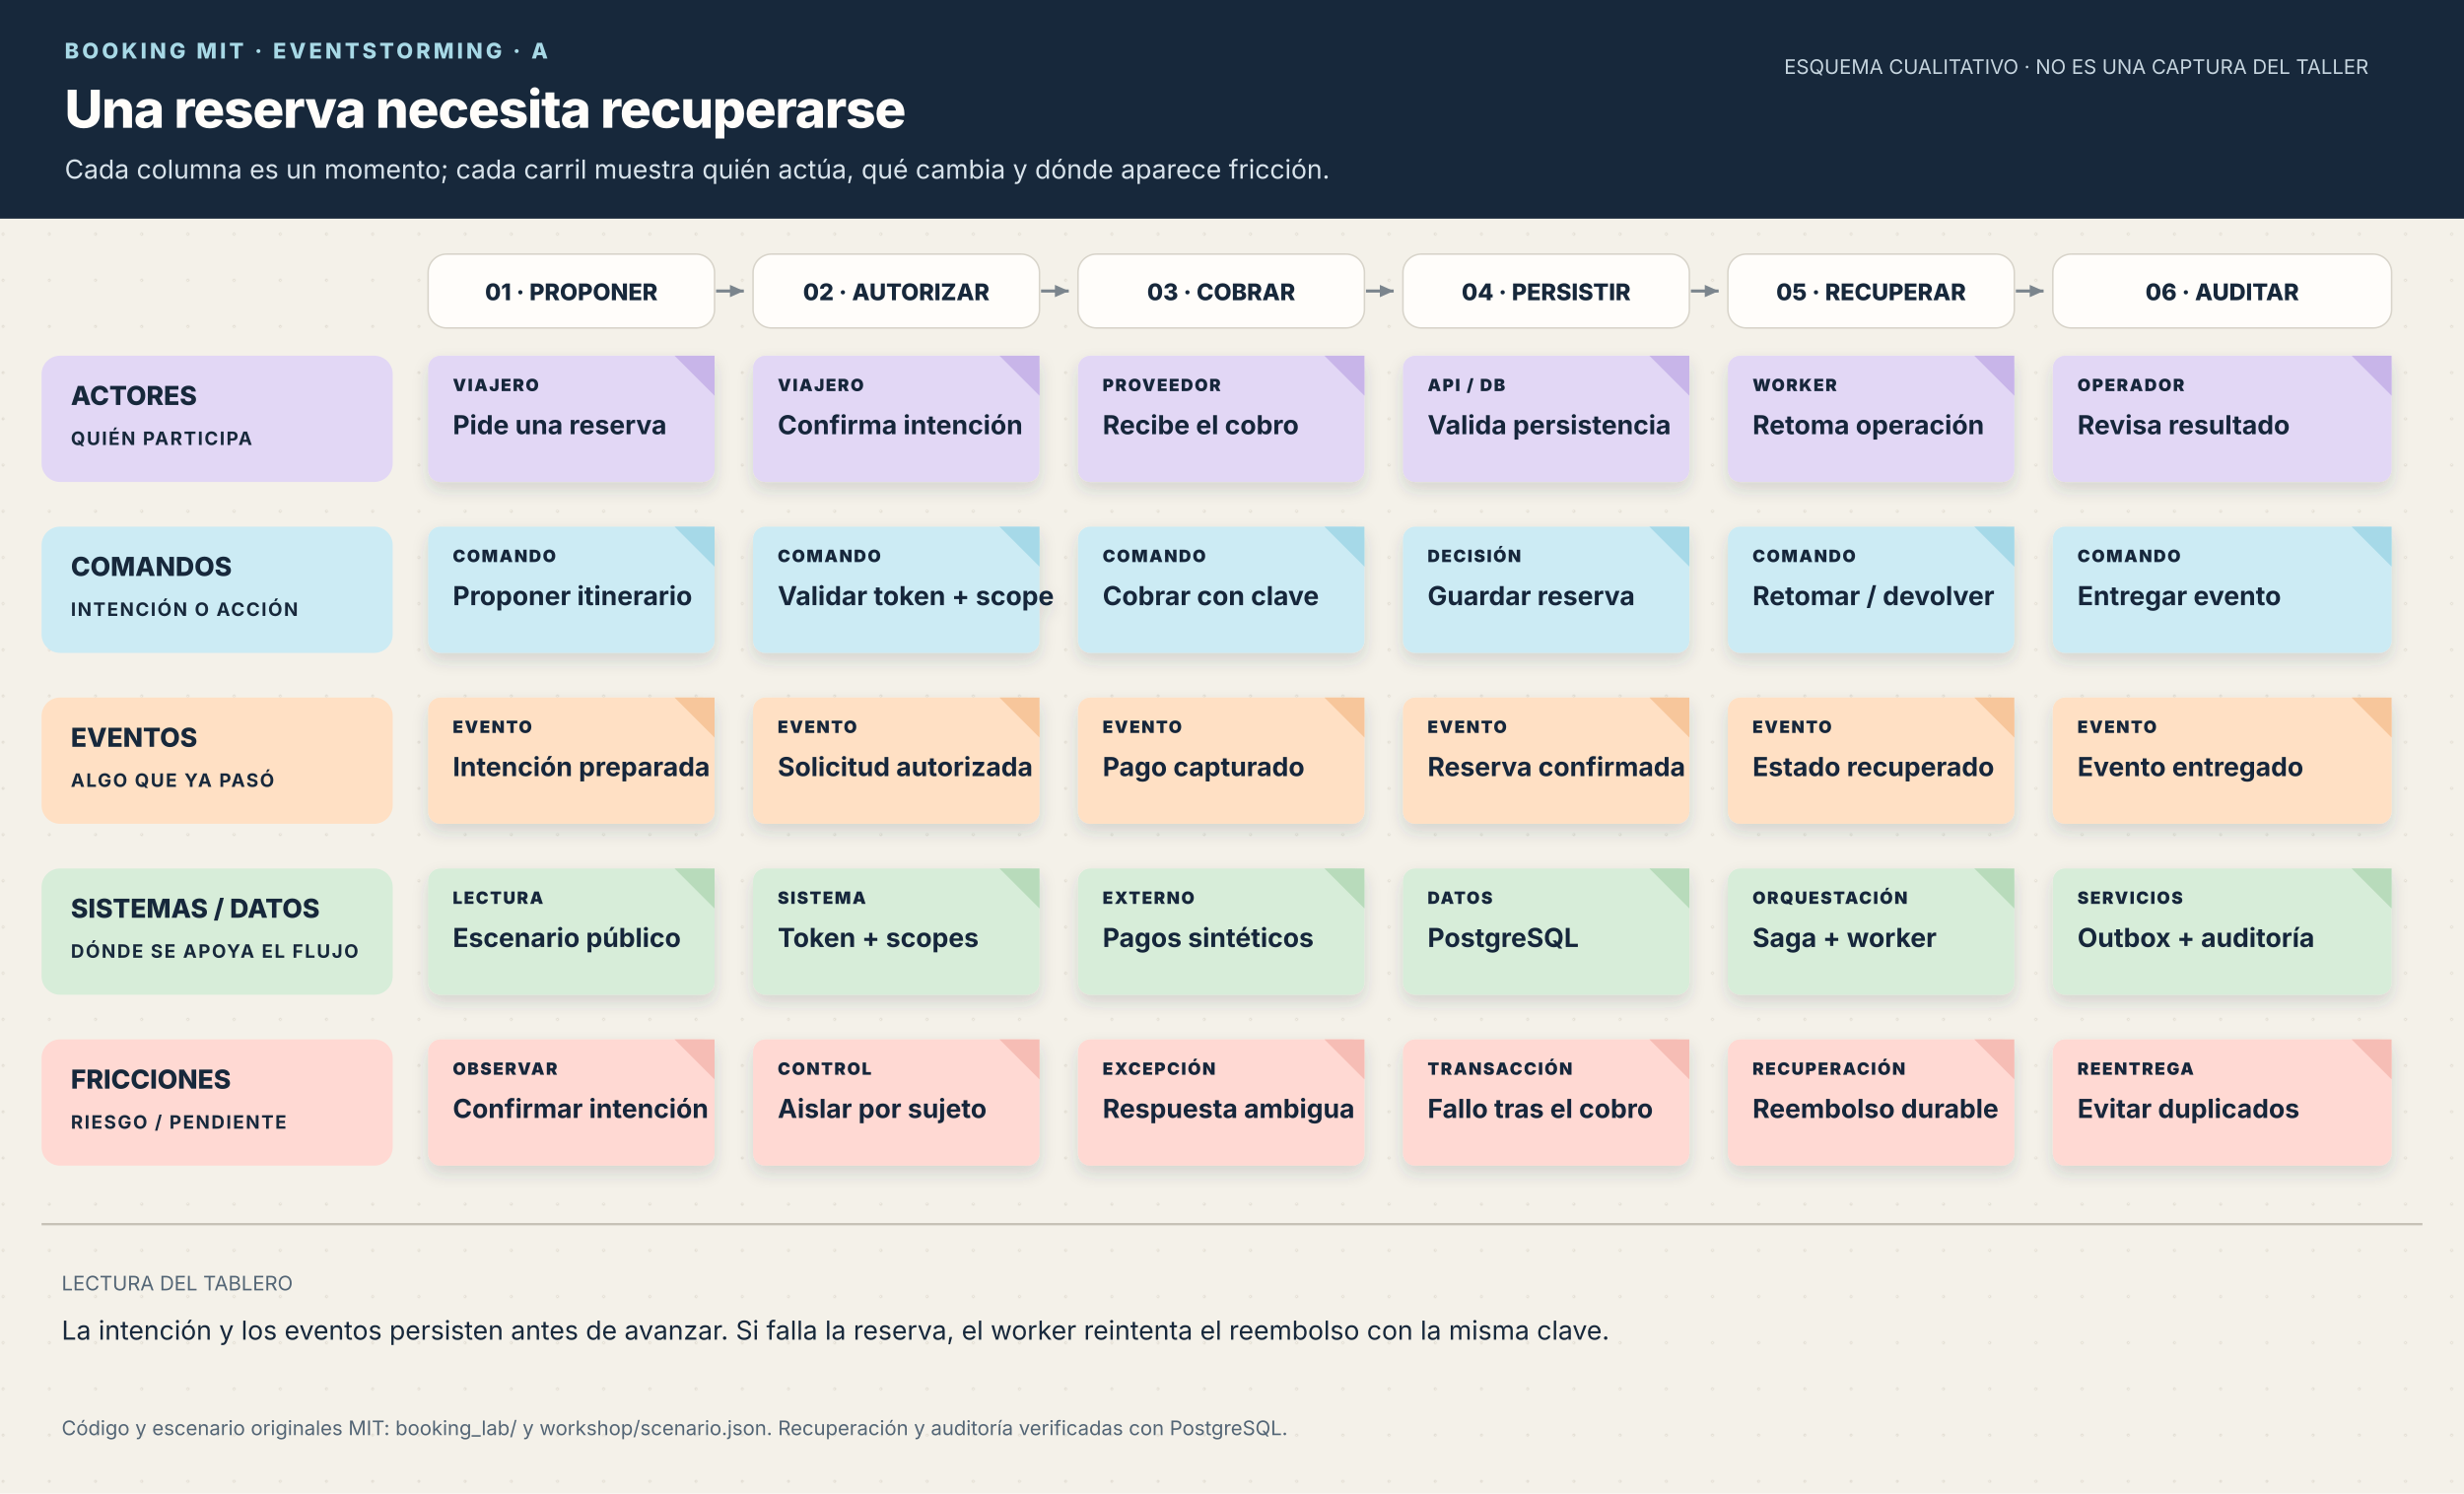
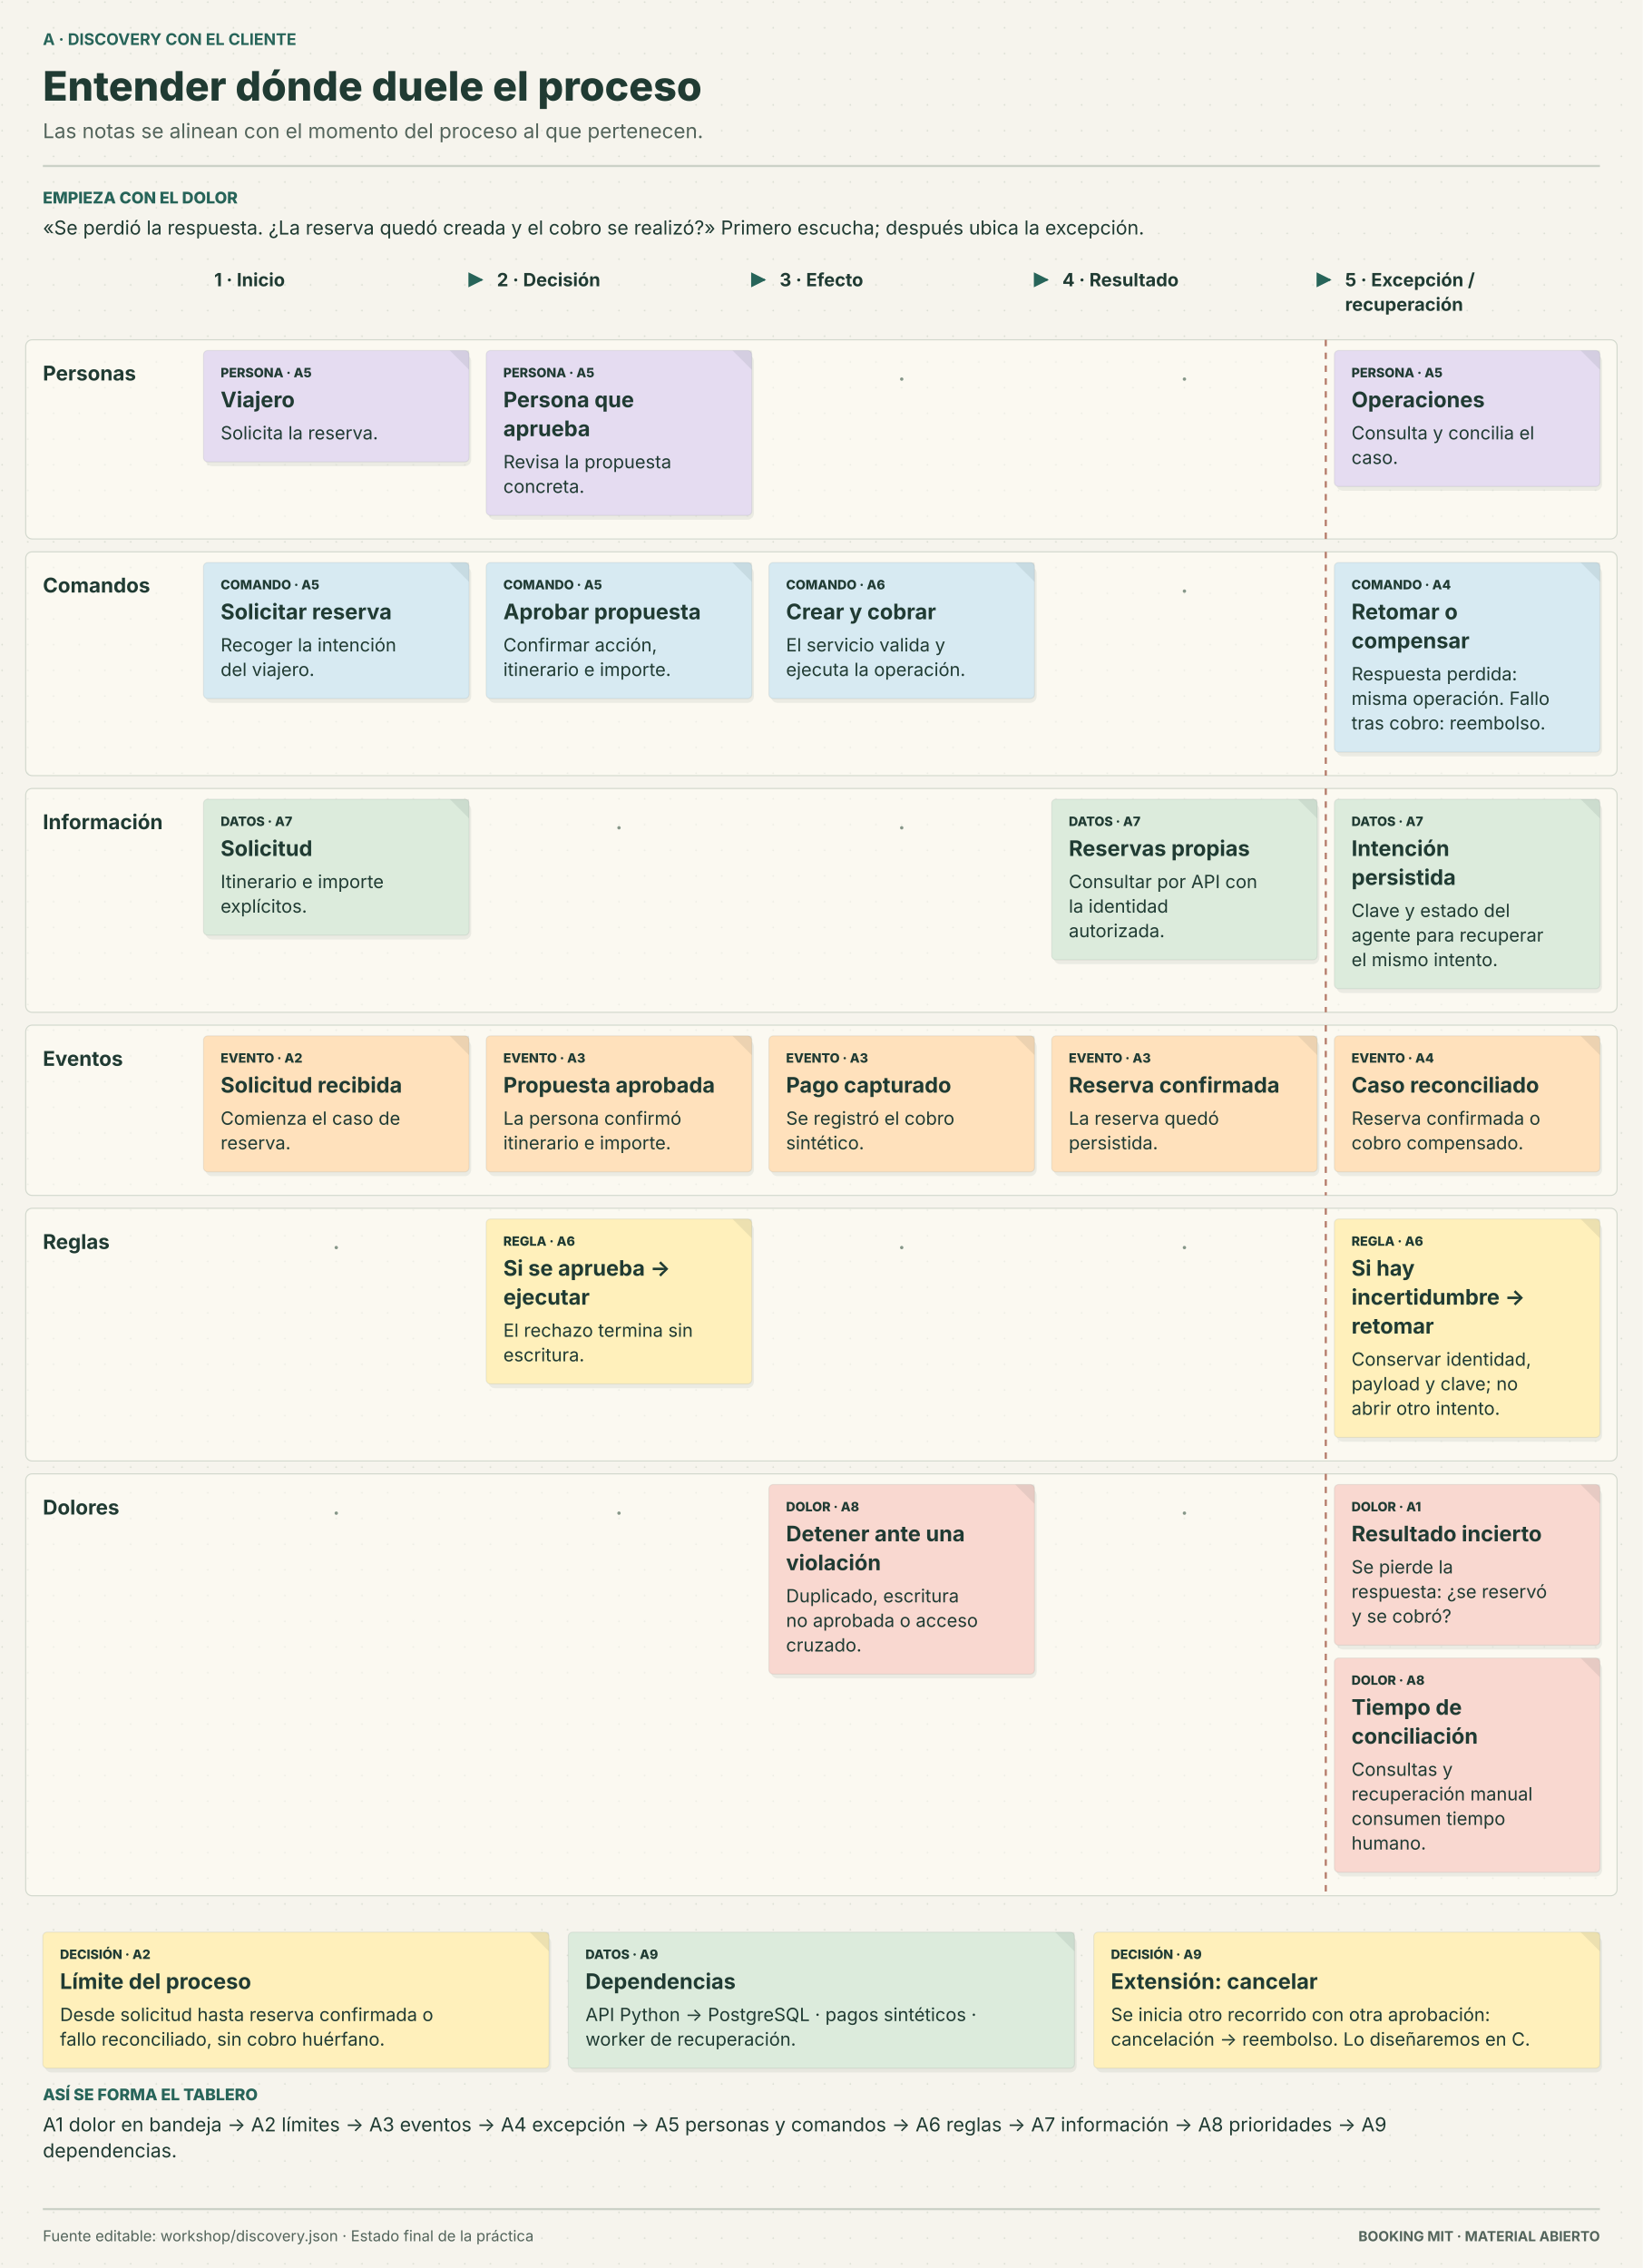
- <svg xmlns="http://www.w3.org/2000/svg" viewBox="0 0 1600 970" role="img" aria-labelledby="title desc">
+ <svg xmlns="http://www.w3.org/2000/svg" viewBox="0 0 1534 2117.9" role="img" aria-labelledby="title desc">
  <defs>
-     <pattern id="grid" width="30" height="30" patternUnits="userSpaceOnUse">
-       <circle cx="2" cy="2" r="1" fill="#d8d3c8" />
+     <pattern id="dots" width="24" height="24" patternUnits="userSpaceOnUse">
+       <circle cx="2" cy="2" r=".8" fill="#c4cbbd" />
    </pattern>
-     <filter id="shadow" x="-20%" y="-20%" width="150%" height="160%">
-       <feDropShadow dx="0" dy="5" stdDeviation="5" flood-color="#344354" flood-opacity=".16" />
-     </filter>
-     <marker id="arrow" markerWidth="10" markerHeight="10" refX="8" refY="5" orient="auto">
-       <path d="M0 0L10 5L0 10Z" fill="#6d7882" />
+     <marker id="arrow" viewBox="0 0 10 10" refX="9" refY="5" markerWidth="7" markerHeight="7" orient="auto">
+       <path d="M0 0L10 5L0 10Z" fill="#276459" />
    </marker>
-     <style>
-       text{font-family:Inter,ui-sans-serif,system-ui,-apple-system,"Segoe UI",sans-serif;fill:#17283b}
-       .white{fill:#fffdfa!important}.muted{fill:#536575}.kicker{font-size:14px;font-weight:800;letter-spacing:2px}.title{font-size:34px;font-weight:800;letter-spacing:-.7px}.subtitle{font-size:17px}.step{font-size:15px;font-weight:800}.lane{font-size:17px;font-weight:800}.lanehint{font-size:12px;font-weight:700;letter-spacing:1px}.tag{font-size:11px;font-weight:900;letter-spacing:1px}.note{font-size:17px;font-weight:700}.tiny{font-size:13px}
-     </style>
  </defs>
-   <rect width="1600" height="970" fill="#f4f1e9" />
-   <rect width="1600" height="970" fill="url(#grid)" opacity=".6" />
-   <path d="M0 0H1600V142H0Z" fill="#17283b" />
-   <text x="42" y="38" class="kicker" style="fill:#a8d9e6">BOOKING MIT · EVENTSTORMING · A</text>
-   <text x="42" y="83" class="title white" style="fill:#fffdfa">Una reserva necesita recuperarse</text>
-   <text x="42" y="116" class="subtitle" style="fill:#d8e3eb">Cada columna es un momento; cada carril muestra quién actúa, qué cambia y dónde aparece fricción.</text>
-   <text x="1538" y="48" text-anchor="end" class="tiny" style="fill:#c6d5df">ESQUEMA CUALITATIVO · NO ES UNA CAPTURA DEL TALLER</text>
-   <g class="step" text-anchor="middle">
-     <rect x="278" y="165" width="186" height="48" rx="12" fill="#fffdfa" stroke="#d8d4ca" />
-     <text x="371" y="195">01 · PROPONER</text>
-     <rect x="489" y="165" width="186" height="48" rx="12" fill="#fffdfa" stroke="#d8d4ca" />
-     <text x="582" y="195">02 · AUTORIZAR</text>
-     <rect x="700" y="165" width="186" height="48" rx="12" fill="#fffdfa" stroke="#d8d4ca" />
-     <text x="793" y="195">03 · COBRAR</text>
-     <rect x="911" y="165" width="186" height="48" rx="12" fill="#fffdfa" stroke="#d8d4ca" />
-     <text x="1004" y="195">04 · PERSISTIR</text>
-     <rect x="1122" y="165" width="186" height="48" rx="12" fill="#fffdfa" stroke="#d8d4ca" />
-     <text x="1215" y="195">05 · RECUPERAR</text>
-     <rect x="1333" y="165" width="220" height="48" rx="12" fill="#fffdfa" stroke="#d8d4ca" />
-     <text x="1443" y="195">06 · AUDITAR</text>
+   <rect width="100%" height="100%" fill="#f6f4ed" />
+   <rect width="100%" height="100%" fill="url(#dots)" opacity=".55" />
+   <g font-family="system-ui,-apple-system,Segoe UI,sans-serif">
+     <text x="40" y="42" font-size="15" font-weight="750" fill="#276459" text-anchor="start">A · DISCOVERY CON EL CLIENTE</text>
+     <text x="40" y="94" font-size="38" font-weight="760" fill="#203b33" text-anchor="start">Entender dónde duele el proceso</text>
+     <text x="40" y="129" font-size="19" font-weight="400" fill="#53645b" text-anchor="start">Las notas se alinean con el momento del proceso al que pertenecen.</text>
+     <path d="M40 155L1494 155" fill="none" stroke="#cbd1c7" stroke-width="2" />
+     <text x="40" y="190" font-size="15" font-weight="800" fill="#276459" text-anchor="start">EMPIEZA CON EL DOLOR</text>
+     <text x="40" y="219" font-size="18" font-weight="400" fill="#203b33" text-anchor="start">«Se perdió la respuesta. ¿La reserva quedó creada y el cobro se realizó?» Primero escucha; después ubica la excepción.</text>
+     <text x="200" y="267.3" font-size="17" font-weight="750" fill="#203b33" text-anchor="start">1 · Inicio</text>
+     <path d="M438 261.3L450 261.3" fill="none" stroke="#276459" stroke-width="2" marker-end="url(#arrow)" />
+     <text x="464" y="267.3" font-size="17" font-weight="750" fill="#203b33" text-anchor="start">2 · Decisión</text>
+     <path d="M702 261.3L714 261.3" fill="none" stroke="#276459" stroke-width="2" marker-end="url(#arrow)" />
+     <text x="728" y="267.3" font-size="17" font-weight="750" fill="#203b33" text-anchor="start">3 · Efecto</text>
+     <path d="M966 261.3L978 261.3" fill="none" stroke="#276459" stroke-width="2" marker-end="url(#arrow)" />
+     <text x="992" y="267.3" font-size="17" font-weight="750" fill="#203b33" text-anchor="start">4 · Resultado</text>
+     <path d="M1230 261.3L1242 261.3" fill="none" stroke="#276459" stroke-width="2" marker-end="url(#arrow)" />
+     <text x="1256" y="267.3" font-size="17" font-weight="750" fill="#203b33" text-anchor="start">5 · Excepción /</text>
+     <text x="1256" y="290.25" font-size="17" font-weight="750" fill="#203b33" text-anchor="start">recuperación</text>
+     <rect x="24" y="317.3" width="1486" height="186" rx="6" fill="#fffdf580" stroke="#d2d8cd" />
+     <text x="40" y="355.3" font-size="19" font-weight="750" fill="#203b33" text-anchor="start">Personas</text>
+     <rect x="192" y="331.3" width="248" height="104" rx="6" fill="#273f3112" stroke="none" />
+     <rect x="190" y="327.3" width="248" height="104" rx="4" fill="#e5dcf1" stroke="#203b3314" />
+     <path d="M420 327.3h18v18z" fill="#203b3315" />
+     <text x="206" y="352.3" font-size="12" font-weight="800" fill="#203b33" text-anchor="start">PERSONA · A5</text>
+     <text x="206" y="380.3" font-size="20" font-weight="750" fill="#203b33" text-anchor="start">Viajero</text>
+     <text x="206" y="410.3" font-size="17" font-weight="400" fill="#203b33" text-anchor="start">Solicita la reserva.</text>
+     <rect x="456" y="331.3" width="248" height="154" rx="6" fill="#273f3112" stroke="none" />
+     <rect x="454" y="327.3" width="248" height="154" rx="4" fill="#e5dcf1" stroke="#203b3314" />
+     <path d="M684 327.3h18v18z" fill="#203b3315" />
+     <text x="470" y="352.3" font-size="12" font-weight="800" fill="#203b33" text-anchor="start">PERSONA · A5</text>
+     <text x="470" y="380.3" font-size="20" font-weight="750" fill="#203b33" text-anchor="start">Persona que</text>
+     <text x="470" y="407.3" font-size="20" font-weight="750" fill="#203b33" text-anchor="start">aprueba</text>
+     <text x="470" y="437.3" font-size="17" font-weight="400" fill="#203b33" text-anchor="start">Revisa la propuesta</text>
+     <text x="470" y="460.25" font-size="17" font-weight="400" fill="#203b33" text-anchor="start">concreta.</text>
+     <text x="842.0" y="362.3" font-size="24" font-weight="400" fill="#869789" text-anchor="middle">·</text>
+     <text x="1106.0" y="362.3" font-size="24" font-weight="400" fill="#869789" text-anchor="middle">·</text>
+     <rect x="1248" y="331.3" width="248" height="127" rx="6" fill="#273f3112" stroke="none" />
+     <rect x="1246" y="327.3" width="248" height="127" rx="4" fill="#e5dcf1" stroke="#203b3314" />
+     <path d="M1476 327.3h18v18z" fill="#203b3315" />
+     <text x="1262" y="352.3" font-size="12" font-weight="800" fill="#203b33" text-anchor="start">PERSONA · A5</text>
+     <text x="1262" y="380.3" font-size="20" font-weight="750" fill="#203b33" text-anchor="start">Operaciones</text>
+     <text x="1262" y="410.3" font-size="17" font-weight="400" fill="#203b33" text-anchor="start">Consulta y concilia el</text>
+     <text x="1262" y="433.25" font-size="17" font-weight="400" fill="#203b33" text-anchor="start">caso.</text>
+     <path d="M1238 317.3L1238 503.3" fill="none" stroke="#b67c6b" stroke-width="2" stroke-dasharray="6 6" />
+     <rect x="24" y="515.3" width="1486" height="209" rx="6" fill="#fffdf580" stroke="#d2d8cd" />
+     <text x="40" y="553.3" font-size="19" font-weight="750" fill="#203b33" text-anchor="start">Comandos</text>
+     <rect x="192" y="529.3" width="248" height="127" rx="6" fill="#273f3112" stroke="none" />
+     <rect x="190" y="525.3" width="248" height="127" rx="4" fill="#d7eaf2" stroke="#203b3314" />
+     <path d="M420 525.3h18v18z" fill="#203b3315" />
+     <text x="206" y="550.3" font-size="12" font-weight="800" fill="#203b33" text-anchor="start">COMANDO · A5</text>
+     <text x="206" y="578.3" font-size="20" font-weight="750" fill="#203b33" text-anchor="start">Solicitar reserva</text>
+     <text x="206" y="608.3" font-size="17" font-weight="400" fill="#203b33" text-anchor="start">Recoger la intención</text>
+     <text x="206" y="631.25" font-size="17" font-weight="400" fill="#203b33" text-anchor="start">del viajero.</text>
+     <rect x="456" y="529.3" width="248" height="127" rx="6" fill="#273f3112" stroke="none" />
+     <rect x="454" y="525.3" width="248" height="127" rx="4" fill="#d7eaf2" stroke="#203b3314" />
+     <path d="M684 525.3h18v18z" fill="#203b3315" />
+     <text x="470" y="550.3" font-size="12" font-weight="800" fill="#203b33" text-anchor="start">COMANDO · A5</text>
+     <text x="470" y="578.3" font-size="20" font-weight="750" fill="#203b33" text-anchor="start">Aprobar propuesta</text>
+     <text x="470" y="608.3" font-size="17" font-weight="400" fill="#203b33" text-anchor="start">Confirmar acción,</text>
+     <text x="470" y="631.25" font-size="17" font-weight="400" fill="#203b33" text-anchor="start">itinerario e importe.</text>
+     <rect x="720" y="529.3" width="248" height="127" rx="6" fill="#273f3112" stroke="none" />
+     <rect x="718" y="525.3" width="248" height="127" rx="4" fill="#d7eaf2" stroke="#203b3314" />
+     <path d="M948 525.3h18v18z" fill="#203b3315" />
+     <text x="734" y="550.3" font-size="12" font-weight="800" fill="#203b33" text-anchor="start">COMANDO · A6</text>
+     <text x="734" y="578.3" font-size="20" font-weight="750" fill="#203b33" text-anchor="start">Crear y cobrar</text>
+     <text x="734" y="608.3" font-size="17" font-weight="400" fill="#203b33" text-anchor="start">El servicio valida y</text>
+     <text x="734" y="631.25" font-size="17" font-weight="400" fill="#203b33" text-anchor="start">ejecuta la operación.</text>
+     <text x="1106.0" y="560.3" font-size="24" font-weight="400" fill="#869789" text-anchor="middle">·</text>
+     <rect x="1248" y="529.3" width="248" height="177" rx="6" fill="#273f3112" stroke="none" />
+     <rect x="1246" y="525.3" width="248" height="177" rx="4" fill="#d7eaf2" stroke="#203b3314" />
+     <path d="M1476 525.3h18v18z" fill="#203b3315" />
+     <text x="1262" y="550.3" font-size="12" font-weight="800" fill="#203b33" text-anchor="start">COMANDO · A4</text>
+     <text x="1262" y="578.3" font-size="20" font-weight="750" fill="#203b33" text-anchor="start">Retomar o</text>
+     <text x="1262" y="605.3" font-size="20" font-weight="750" fill="#203b33" text-anchor="start">compensar</text>
+     <text x="1262" y="635.3" font-size="17" font-weight="400" fill="#203b33" text-anchor="start">Respuesta perdida:</text>
+     <text x="1262" y="658.25" font-size="17" font-weight="400" fill="#203b33" text-anchor="start">misma operación. Fallo</text>
+     <text x="1262" y="681.2" font-size="17" font-weight="400" fill="#203b33" text-anchor="start">tras cobro: reembolso.</text>
+     <path d="M1238 515.3L1238 724.3" fill="none" stroke="#b67c6b" stroke-width="2" stroke-dasharray="6 6" />
+     <rect x="24" y="736.3" width="1486" height="209" rx="6" fill="#fffdf580" stroke="#d2d8cd" />
+     <text x="40" y="774.3" font-size="19" font-weight="750" fill="#203b33" text-anchor="start">Información</text>
+     <rect x="192" y="750.3" width="248" height="127" rx="6" fill="#273f3112" stroke="none" />
+     <rect x="190" y="746.3" width="248" height="127" rx="4" fill="#dcebdc" stroke="#203b3314" />
+     <path d="M420 746.3h18v18z" fill="#203b3315" />
+     <text x="206" y="771.3" font-size="12" font-weight="800" fill="#203b33" text-anchor="start">DATOS · A7</text>
+     <text x="206" y="799.3" font-size="20" font-weight="750" fill="#203b33" text-anchor="start">Solicitud</text>
+     <text x="206" y="829.3" font-size="17" font-weight="400" fill="#203b33" text-anchor="start">Itinerario e importe</text>
+     <text x="206" y="852.25" font-size="17" font-weight="400" fill="#203b33" text-anchor="start">explícitos.</text>
+     <text x="578.0" y="781.3" font-size="24" font-weight="400" fill="#869789" text-anchor="middle">·</text>
+     <text x="842.0" y="781.3" font-size="24" font-weight="400" fill="#869789" text-anchor="middle">·</text>
+     <rect x="984" y="750.3" width="248" height="150" rx="6" fill="#273f3112" stroke="none" />
+     <rect x="982" y="746.3" width="248" height="150" rx="4" fill="#dcebdc" stroke="#203b3314" />
+     <path d="M1212 746.3h18v18z" fill="#203b3315" />
+     <text x="998" y="771.3" font-size="12" font-weight="800" fill="#203b33" text-anchor="start">DATOS · A7</text>
+     <text x="998" y="799.3" font-size="20" font-weight="750" fill="#203b33" text-anchor="start">Reservas propias</text>
+     <text x="998" y="829.3" font-size="17" font-weight="400" fill="#203b33" text-anchor="start">Consultar por API con</text>
+     <text x="998" y="852.25" font-size="17" font-weight="400" fill="#203b33" text-anchor="start">la identidad</text>
+     <text x="998" y="875.2" font-size="17" font-weight="400" fill="#203b33" text-anchor="start">autorizada.</text>
+     <rect x="1248" y="750.3" width="248" height="177" rx="6" fill="#273f3112" stroke="none" />
+     <rect x="1246" y="746.3" width="248" height="177" rx="4" fill="#dcebdc" stroke="#203b3314" />
+     <path d="M1476 746.3h18v18z" fill="#203b3315" />
+     <text x="1262" y="771.3" font-size="12" font-weight="800" fill="#203b33" text-anchor="start">DATOS · A7</text>
+     <text x="1262" y="799.3" font-size="20" font-weight="750" fill="#203b33" text-anchor="start">Intención</text>
+     <text x="1262" y="826.3" font-size="20" font-weight="750" fill="#203b33" text-anchor="start">persistida</text>
+     <text x="1262" y="856.3" font-size="17" font-weight="400" fill="#203b33" text-anchor="start">Clave y estado del</text>
+     <text x="1262" y="879.25" font-size="17" font-weight="400" fill="#203b33" text-anchor="start">agente para recuperar</text>
+     <text x="1262" y="902.2" font-size="17" font-weight="400" fill="#203b33" text-anchor="start">el mismo intento.</text>
+     <path d="M1238 736.3L1238 945.3" fill="none" stroke="#b67c6b" stroke-width="2" stroke-dasharray="6 6" />
+     <rect x="24" y="957.3" width="1486" height="159" rx="6" fill="#fffdf580" stroke="#d2d8cd" />
+     <text x="40" y="995.3" font-size="19" font-weight="750" fill="#203b33" text-anchor="start">Eventos</text>
+     <rect x="192" y="971.3" width="248" height="127" rx="6" fill="#273f3112" stroke="none" />
+     <rect x="190" y="967.3" width="248" height="127" rx="4" fill="#ffe1bc" stroke="#203b3314" />
+     <path d="M420 967.3h18v18z" fill="#203b3315" />
+     <text x="206" y="992.3" font-size="12" font-weight="800" fill="#203b33" text-anchor="start">EVENTO · A2</text>
+     <text x="206" y="1020.3" font-size="20" font-weight="750" fill="#203b33" text-anchor="start">Solicitud recibida</text>
+     <text x="206" y="1050.3" font-size="17" font-weight="400" fill="#203b33" text-anchor="start">Comienza el caso de</text>
+     <text x="206" y="1073.25" font-size="17" font-weight="400" fill="#203b33" text-anchor="start">reserva.</text>
+     <rect x="456" y="971.3" width="248" height="127" rx="6" fill="#273f3112" stroke="none" />
+     <rect x="454" y="967.3" width="248" height="127" rx="4" fill="#ffe1bc" stroke="#203b3314" />
+     <path d="M684 967.3h18v18z" fill="#203b3315" />
+     <text x="470" y="992.3" font-size="12" font-weight="800" fill="#203b33" text-anchor="start">EVENTO · A3</text>
+     <text x="470" y="1020.3" font-size="20" font-weight="750" fill="#203b33" text-anchor="start">Propuesta aprobada</text>
+     <text x="470" y="1050.3" font-size="17" font-weight="400" fill="#203b33" text-anchor="start">La persona confirmó</text>
+     <text x="470" y="1073.25" font-size="17" font-weight="400" fill="#203b33" text-anchor="start">itinerario e importe.</text>
+     <rect x="720" y="971.3" width="248" height="127" rx="6" fill="#273f3112" stroke="none" />
+     <rect x="718" y="967.3" width="248" height="127" rx="4" fill="#ffe1bc" stroke="#203b3314" />
+     <path d="M948 967.3h18v18z" fill="#203b3315" />
+     <text x="734" y="992.3" font-size="12" font-weight="800" fill="#203b33" text-anchor="start">EVENTO · A3</text>
+     <text x="734" y="1020.3" font-size="20" font-weight="750" fill="#203b33" text-anchor="start">Pago capturado</text>
+     <text x="734" y="1050.3" font-size="17" font-weight="400" fill="#203b33" text-anchor="start">Se registró el cobro</text>
+     <text x="734" y="1073.25" font-size="17" font-weight="400" fill="#203b33" text-anchor="start">sintético.</text>
+     <rect x="984" y="971.3" width="248" height="127" rx="6" fill="#273f3112" stroke="none" />
+     <rect x="982" y="967.3" width="248" height="127" rx="4" fill="#ffe1bc" stroke="#203b3314" />
+     <path d="M1212 967.3h18v18z" fill="#203b3315" />
+     <text x="998" y="992.3" font-size="12" font-weight="800" fill="#203b33" text-anchor="start">EVENTO · A3</text>
+     <text x="998" y="1020.3" font-size="20" font-weight="750" fill="#203b33" text-anchor="start">Reserva confirmada</text>
+     <text x="998" y="1050.3" font-size="17" font-weight="400" fill="#203b33" text-anchor="start">La reserva quedó</text>
+     <text x="998" y="1073.25" font-size="17" font-weight="400" fill="#203b33" text-anchor="start">persistida.</text>
+     <rect x="1248" y="971.3" width="248" height="127" rx="6" fill="#273f3112" stroke="none" />
+     <rect x="1246" y="967.3" width="248" height="127" rx="4" fill="#ffe1bc" stroke="#203b3314" />
+     <path d="M1476 967.3h18v18z" fill="#203b3315" />
+     <text x="1262" y="992.3" font-size="12" font-weight="800" fill="#203b33" text-anchor="start">EVENTO · A4</text>
+     <text x="1262" y="1020.3" font-size="20" font-weight="750" fill="#203b33" text-anchor="start">Caso reconciliado</text>
+     <text x="1262" y="1050.3" font-size="17" font-weight="400" fill="#203b33" text-anchor="start">Reserva confirmada o</text>
+     <text x="1262" y="1073.25" font-size="17" font-weight="400" fill="#203b33" text-anchor="start">cobro compensado.</text>
+     <path d="M1238 957.3L1238 1116.3" fill="none" stroke="#b67c6b" stroke-width="2" stroke-dasharray="6 6" />
+     <rect x="24" y="1128.3" width="1486" height="236" rx="6" fill="#fffdf580" stroke="#d2d8cd" />
+     <text x="40" y="1166.3" font-size="19" font-weight="750" fill="#203b33" text-anchor="start">Reglas</text>
+     <text x="314.0" y="1173.3" font-size="24" font-weight="400" fill="#869789" text-anchor="middle">·</text>
+     <rect x="456" y="1142.3" width="248" height="154" rx="6" fill="#273f3112" stroke="none" />
+     <rect x="454" y="1138.3" width="248" height="154" rx="4" fill="#fff0bb" stroke="#203b3314" />
+     <path d="M684 1138.3h18v18z" fill="#203b3315" />
+     <text x="470" y="1163.3" font-size="12" font-weight="800" fill="#203b33" text-anchor="start">REGLA · A6</text>
+     <text x="470" y="1191.3" font-size="20" font-weight="750" fill="#203b33" text-anchor="start">Si se aprueba →</text>
+     <text x="470" y="1218.3" font-size="20" font-weight="750" fill="#203b33" text-anchor="start">ejecutar</text>
+     <text x="470" y="1248.3" font-size="17" font-weight="400" fill="#203b33" text-anchor="start">El rechazo termina sin</text>
+     <text x="470" y="1271.25" font-size="17" font-weight="400" fill="#203b33" text-anchor="start">escritura.</text>
+     <text x="842.0" y="1173.3" font-size="24" font-weight="400" fill="#869789" text-anchor="middle">·</text>
+     <text x="1106.0" y="1173.3" font-size="24" font-weight="400" fill="#869789" text-anchor="middle">·</text>
+     <rect x="1248" y="1142.3" width="248" height="204" rx="6" fill="#273f3112" stroke="none" />
+     <rect x="1246" y="1138.3" width="248" height="204" rx="4" fill="#fff0bb" stroke="#203b3314" />
+     <path d="M1476 1138.3h18v18z" fill="#203b3315" />
+     <text x="1262" y="1163.3" font-size="12" font-weight="800" fill="#203b33" text-anchor="start">REGLA · A6</text>
+     <text x="1262" y="1191.3" font-size="20" font-weight="750" fill="#203b33" text-anchor="start">Si hay</text>
+     <text x="1262" y="1218.3" font-size="20" font-weight="750" fill="#203b33" text-anchor="start">incertidumbre →</text>
+     <text x="1262" y="1245.3" font-size="20" font-weight="750" fill="#203b33" text-anchor="start">retomar</text>
+     <text x="1262" y="1275.3" font-size="17" font-weight="400" fill="#203b33" text-anchor="start">Conservar identidad,</text>
+     <text x="1262" y="1298.25" font-size="17" font-weight="400" fill="#203b33" text-anchor="start">payload y clave; no</text>
+     <text x="1262" y="1321.2" font-size="17" font-weight="400" fill="#203b33" text-anchor="start">abrir otro intento.</text>
+     <path d="M1238 1128.3L1238 1364.3" fill="none" stroke="#b67c6b" stroke-width="2" stroke-dasharray="6 6" />
+     <rect x="24" y="1376.3" width="1486" height="394" rx="6" fill="#fffdf580" stroke="#d2d8cd" />
+     <text x="40" y="1414.3" font-size="19" font-weight="750" fill="#203b33" text-anchor="start">Dolores</text>
+     <text x="314.0" y="1421.3" font-size="24" font-weight="400" fill="#869789" text-anchor="middle">·</text>
+     <text x="578.0" y="1421.3" font-size="24" font-weight="400" fill="#869789" text-anchor="middle">·</text>
+     <rect x="720" y="1390.3" width="248" height="177" rx="6" fill="#273f3112" stroke="none" />
+     <rect x="718" y="1386.3" width="248" height="177" rx="4" fill="#f9d8d0" stroke="#203b3314" />
+     <path d="M948 1386.3h18v18z" fill="#203b3315" />
+     <text x="734" y="1411.3" font-size="12" font-weight="800" fill="#203b33" text-anchor="start">DOLOR · A8</text>
+     <text x="734" y="1439.3" font-size="20" font-weight="750" fill="#203b33" text-anchor="start">Detener ante una</text>
+     <text x="734" y="1466.3" font-size="20" font-weight="750" fill="#203b33" text-anchor="start">violación</text>
+     <text x="734" y="1496.3" font-size="17" font-weight="400" fill="#203b33" text-anchor="start">Duplicado, escritura</text>
+     <text x="734" y="1519.25" font-size="17" font-weight="400" fill="#203b33" text-anchor="start">no aprobada o acceso</text>
+     <text x="734" y="1542.2" font-size="17" font-weight="400" fill="#203b33" text-anchor="start">cruzado.</text>
+     <text x="1106.0" y="1421.3" font-size="24" font-weight="400" fill="#869789" text-anchor="middle">·</text>
+     <rect x="1248" y="1390.3" width="248" height="150" rx="6" fill="#273f3112" stroke="none" />
+     <rect x="1246" y="1386.3" width="248" height="150" rx="4" fill="#f9d8d0" stroke="#203b3314" />
+     <path d="M1476 1386.3h18v18z" fill="#203b3315" />
+     <text x="1262" y="1411.3" font-size="12" font-weight="800" fill="#203b33" text-anchor="start">DOLOR · A1</text>
+     <text x="1262" y="1439.3" font-size="20" font-weight="750" fill="#203b33" text-anchor="start">Resultado incierto</text>
+     <text x="1262" y="1469.3" font-size="17" font-weight="400" fill="#203b33" text-anchor="start">Se pierde la</text>
+     <text x="1262" y="1492.25" font-size="17" font-weight="400" fill="#203b33" text-anchor="start">respuesta: ¿se reservó</text>
+     <text x="1262" y="1515.2" font-size="17" font-weight="400" fill="#203b33" text-anchor="start">y se cobró?</text>
+     <rect x="1248" y="1552.3" width="248" height="200" rx="6" fill="#273f3112" stroke="none" />
+     <rect x="1246" y="1548.3" width="248" height="200" rx="4" fill="#f9d8d0" stroke="#203b3314" />
+     <path d="M1476 1548.3h18v18z" fill="#203b3315" />
+     <text x="1262" y="1573.3" font-size="12" font-weight="800" fill="#203b33" text-anchor="start">DOLOR · A8</text>
+     <text x="1262" y="1601.3" font-size="20" font-weight="750" fill="#203b33" text-anchor="start">Tiempo de</text>
+     <text x="1262" y="1628.3" font-size="20" font-weight="750" fill="#203b33" text-anchor="start">conciliación</text>
+     <text x="1262" y="1658.3" font-size="17" font-weight="400" fill="#203b33" text-anchor="start">Consultas y</text>
+     <text x="1262" y="1681.25" font-size="17" font-weight="400" fill="#203b33" text-anchor="start">recuperación manual</text>
+     <text x="1262" y="1704.2" font-size="17" font-weight="400" fill="#203b33" text-anchor="start">consumen tiempo</text>
+     <text x="1262" y="1727.15" font-size="17" font-weight="400" fill="#203b33" text-anchor="start">humano.</text>
+     <path d="M1238 1376.3L1238 1770.3" fill="none" stroke="#b67c6b" stroke-width="2" stroke-dasharray="6 6" />
+     <rect x="42.0" y="1808.3" width="472.667" height="127" rx="6" fill="#273f3112" stroke="none" />
+     <rect x="40.0" y="1804.3" width="472.667" height="127" rx="4" fill="#fff0bb" stroke="#203b3314" />
+     <path d="M494.667 1804.3h18v18z" fill="#203b3315" />
+     <text x="56.0" y="1829.3" font-size="12" font-weight="800" fill="#203b33" text-anchor="start">DECISIÓN · A2</text>
+     <text x="56.0" y="1857.3" font-size="20" font-weight="750" fill="#203b33" text-anchor="start">Límite del proceso</text>
+     <text x="56.0" y="1887.3" font-size="17" font-weight="400" fill="#203b33" text-anchor="start">Desde solicitud hasta reserva confirmada o</text>
+     <text x="56.0" y="1910.25" font-size="17" font-weight="400" fill="#203b33" text-anchor="start">fallo reconciliado, sin cobro huérfano.</text>
+     <rect x="532.667" y="1808.3" width="472.667" height="127" rx="6" fill="#273f3112" stroke="none" />
+     <rect x="530.667" y="1804.3" width="472.667" height="127" rx="4" fill="#dcebdc" stroke="#203b3314" />
+     <path d="M985.333 1804.3h18v18z" fill="#203b3315" />
+     <text x="546.667" y="1829.3" font-size="12" font-weight="800" fill="#203b33" text-anchor="start">DATOS · A9</text>
+     <text x="546.667" y="1857.3" font-size="20" font-weight="750" fill="#203b33" text-anchor="start">Dependencias</text>
+     <text x="546.667" y="1887.3" font-size="17" font-weight="400" fill="#203b33" text-anchor="start">API Python → PostgreSQL · pagos sintéticos ·</text>
+     <text x="546.667" y="1910.25" font-size="17" font-weight="400" fill="#203b33" text-anchor="start">worker de recuperación.</text>
+     <rect x="1023.333" y="1808.3" width="472.667" height="127" rx="6" fill="#273f3112" stroke="none" />
+     <rect x="1021.333" y="1804.3" width="472.667" height="127" rx="4" fill="#fff0bb" stroke="#203b3314" />
+     <path d="M1476.0 1804.3h18v18z" fill="#203b3315" />
+     <text x="1037.333" y="1829.3" font-size="12" font-weight="800" fill="#203b33" text-anchor="start">DECISIÓN · A9</text>
+     <text x="1037.333" y="1857.3" font-size="20" font-weight="750" fill="#203b33" text-anchor="start">Extensión: cancelar</text>
+     <text x="1037.333" y="1887.3" font-size="17" font-weight="400" fill="#203b33" text-anchor="start">Se inicia otro recorrido con otra aprobación:</text>
+     <text x="1037.333" y="1910.25" font-size="17" font-weight="400" fill="#203b33" text-anchor="start">cancelación → reembolso. Lo diseñaremos en C.</text>
+     <text x="40" y="1961.3" font-size="15" font-weight="800" fill="#276459" text-anchor="start">ASÍ SE FORMA EL TABLERO</text>
+     <text x="40" y="1990.3" font-size="18" font-weight="400" fill="#203b33" text-anchor="start">A1 dolor en bandeja → A2 límites → A3 eventos → A4 excepción → A5 personas y comandos → A6 reglas → A7 información → A8 prioridades → A9</text>
+     <text x="40" y="2014.6" font-size="18" font-weight="400" fill="#203b33" text-anchor="start">dependencias.</text>
+     <path d="M40 2062.9L1494 2062.9" fill="none" stroke="#cbd1c7" stroke-width="2" />
+     <text x="40" y="2092.9" font-size="14" font-weight="400" fill="#53645b" text-anchor="start">Fuente editable: workshop/discovery.json · Estado final de la práctica</text>
+     <text x="1494" y="2092.9" font-size="13" font-weight="700" fill="#53645b" text-anchor="end">BOOKING MIT · MATERIAL ABIERTO</text>
  </g>
-   <g stroke="#7b858d" stroke-width="2">
-     <path d="M465 189H483" />
-     <path d="M676 189H694" />
-     <path d="M887 189H905" />
-     <path d="M1098 189H1116" />
-     <path d="M1309 189H1327" />
-   </g>
-   <g>
-     <rect x="27" y="231" width="228" height="82" rx="12" fill="#e2d7f5" />
-     <text x="46" y="263" class="lane">ACTORES</text>
-     <text x="46" y="289" class="lanehint">QUIÉN PARTICIPA</text>
-     <rect x="27" y="342" width="228" height="82" rx="12" fill="#ccebf4" />
-     <text x="46" y="374" class="lane">COMANDOS</text>
-     <text x="46" y="400" class="lanehint">INTENCIÓN O ACCIÓN</text>
-     <rect x="27" y="453" width="228" height="82" rx="12" fill="#ffe0c4" />
-     <text x="46" y="485" class="lane">EVENTOS</text>
-     <text x="46" y="511" class="lanehint">ALGO QUE YA PASÓ</text>
-     <rect x="27" y="564" width="228" height="82" rx="12" fill="#d7edd9" />
-     <text x="46" y="596" class="lane">SISTEMAS / DATOS</text>
-     <text x="46" y="622" class="lanehint">DÓNDE SE APOYA EL FLUJO</text>
-     <rect x="27" y="675" width="228" height="82" rx="12" fill="#ffd9d3" />
-     <text x="46" y="707" class="lane">FRICCIONES</text>
-     <text x="46" y="733" class="lanehint">RIESGO / PENDIENTE</text>
-   </g>
-   <g filter="url(#shadow)">
-     <g>
-       <rect x="278" y="231" width="186" height="82" rx="8" fill="#e2d7f5" />
-       <path d="M438 231H464V257Z" fill="#c8b5e9" />
-       <text x="294" y="254" class="tag">VIAJERO</text>
-       <text x="294" y="282" class="note">Pide una reserva</text>
-     </g>
-     <g>
-       <rect x="489" y="231" width="186" height="82" rx="8" fill="#e2d7f5" />
-       <path d="M649 231H675V257Z" fill="#c8b5e9" />
-       <text x="505" y="254" class="tag">VIAJERO</text>
-       <text x="505" y="282" class="note">Confirma intención</text>
-     </g>
-     <g>
-       <rect x="700" y="231" width="186" height="82" rx="8" fill="#e2d7f5" />
-       <path d="M860 231H886V257Z" fill="#c8b5e9" />
-       <text x="716" y="254" class="tag">PROVEEDOR</text>
-       <text x="716" y="282" class="note">Recibe el cobro</text>
-     </g>
-     <g>
-       <rect x="911" y="231" width="186" height="82" rx="8" fill="#e2d7f5" />
-       <path d="M1071 231H1097V257Z" fill="#c8b5e9" />
-       <text x="927" y="254" class="tag">API / DB</text>
-       <text x="927" y="282" class="note">Valida persistencia</text>
-     </g>
-     <g>
-       <rect x="1122" y="231" width="186" height="82" rx="8" fill="#e2d7f5" />
-       <path d="M1282 231H1308V257Z" fill="#c8b5e9" />
-       <text x="1138" y="254" class="tag">WORKER</text>
-       <text x="1138" y="282" class="note">Retoma operación</text>
-     </g>
-     <g>
-       <rect x="1333" y="231" width="220" height="82" rx="8" fill="#e2d7f5" />
-       <path d="M1527 231H1553V257Z" fill="#c8b5e9" />
-       <text x="1349" y="254" class="tag">OPERADOR</text>
-       <text x="1349" y="282" class="note">Revisa resultado</text>
-     </g>
-   </g>
-   <g filter="url(#shadow)">
-     <g>
-       <rect x="278" y="342" width="186" height="82" rx="8" fill="#ccebf4" />
-       <path d="M438 342H464V368Z" fill="#a6d9e8" />
-       <text x="294" y="365" class="tag">COMANDO</text>
-       <text x="294" y="393" class="note">Proponer itinerario</text>
-     </g>
-     <g>
-       <rect x="489" y="342" width="186" height="82" rx="8" fill="#ccebf4" />
-       <path d="M649 342H675V368Z" fill="#a6d9e8" />
-       <text x="505" y="365" class="tag">COMANDO</text>
-       <text x="505" y="393" class="note">Validar token + scope</text>
-     </g>
-     <g>
-       <rect x="700" y="342" width="186" height="82" rx="8" fill="#ccebf4" />
-       <path d="M860 342H886V368Z" fill="#a6d9e8" />
-       <text x="716" y="365" class="tag">COMANDO</text>
-       <text x="716" y="393" class="note">Cobrar con clave</text>
-     </g>
-     <g>
-       <rect x="911" y="342" width="186" height="82" rx="8" fill="#ccebf4" />
-       <path d="M1071 342H1097V368Z" fill="#a6d9e8" />
-       <text x="927" y="365" class="tag">DECISIÓN</text>
-       <text x="927" y="393" class="note">Guardar reserva</text>
-     </g>
-     <g>
-       <rect x="1122" y="342" width="186" height="82" rx="8" fill="#ccebf4" />
-       <path d="M1282 342H1308V368Z" fill="#a6d9e8" />
-       <text x="1138" y="365" class="tag">COMANDO</text>
-       <text x="1138" y="393" class="note">Retomar / devolver</text>
-     </g>
-     <g>
-       <rect x="1333" y="342" width="220" height="82" rx="8" fill="#ccebf4" />
-       <path d="M1527 342H1553V368Z" fill="#a6d9e8" />
-       <text x="1349" y="365" class="tag">COMANDO</text>
-       <text x="1349" y="393" class="note">Entregar evento</text>
-     </g>
-   </g>
-   <g filter="url(#shadow)">
-     <g>
-       <rect x="278" y="453" width="186" height="82" rx="8" fill="#ffe0c4" />
-       <path d="M438 453H464V479Z" fill="#f7c69b" />
-       <text x="294" y="476" class="tag">EVENTO</text>
-       <text x="294" y="504" class="note">Intención preparada</text>
-     </g>
-     <g>
-       <rect x="489" y="453" width="186" height="82" rx="8" fill="#ffe0c4" />
-       <path d="M649 453H675V479Z" fill="#f7c69b" />
-       <text x="505" y="476" class="tag">EVENTO</text>
-       <text x="505" y="504" class="note">Solicitud autorizada</text>
-     </g>
-     <g>
-       <rect x="700" y="453" width="186" height="82" rx="8" fill="#ffe0c4" />
-       <path d="M860 453H886V479Z" fill="#f7c69b" />
-       <text x="716" y="476" class="tag">EVENTO</text>
-       <text x="716" y="504" class="note">Pago capturado</text>
-     </g>
-     <g>
-       <rect x="911" y="453" width="186" height="82" rx="8" fill="#ffe0c4" />
-       <path d="M1071 453H1097V479Z" fill="#f7c69b" />
-       <text x="927" y="476" class="tag">EVENTO</text>
-       <text x="927" y="504" class="note">Reserva confirmada</text>
-     </g>
-     <g>
-       <rect x="1122" y="453" width="186" height="82" rx="8" fill="#ffe0c4" />
-       <path d="M1282 453H1308V479Z" fill="#f7c69b" />
-       <text x="1138" y="476" class="tag">EVENTO</text>
-       <text x="1138" y="504" class="note">Estado recuperado</text>
-     </g>
-     <g>
-       <rect x="1333" y="453" width="220" height="82" rx="8" fill="#ffe0c4" />
-       <path d="M1527 453H1553V479Z" fill="#f7c69b" />
-       <text x="1349" y="476" class="tag">EVENTO</text>
-       <text x="1349" y="504" class="note">Evento entregado</text>
-     </g>
-   </g>
-   <g filter="url(#shadow)">
-     <g>
-       <rect x="278" y="564" width="186" height="82" rx="8" fill="#d7edd9" />
-       <path d="M438 564H464V590Z" fill="#b8dbbb" />
-       <text x="294" y="587" class="tag">LECTURA</text>
-       <text x="294" y="615" class="note">Escenario público</text>
-     </g>
-     <g>
-       <rect x="489" y="564" width="186" height="82" rx="8" fill="#d7edd9" />
-       <path d="M649 564H675V590Z" fill="#b8dbbb" />
-       <text x="505" y="587" class="tag">SISTEMA</text>
-       <text x="505" y="615" class="note">Token + scopes</text>
-     </g>
-     <g>
-       <rect x="700" y="564" width="186" height="82" rx="8" fill="#d7edd9" />
-       <path d="M860 564H886V590Z" fill="#b8dbbb" />
-       <text x="716" y="587" class="tag">EXTERNO</text>
-       <text x="716" y="615" class="note">Pagos sintéticos</text>
-     </g>
-     <g>
-       <rect x="911" y="564" width="186" height="82" rx="8" fill="#d7edd9" />
-       <path d="M1071 564H1097V590Z" fill="#b8dbbb" />
-       <text x="927" y="587" class="tag">DATOS</text>
-       <text x="927" y="615" class="note">PostgreSQL</text>
-     </g>
-     <g>
-       <rect x="1122" y="564" width="186" height="82" rx="8" fill="#d7edd9" />
-       <path d="M1282 564H1308V590Z" fill="#b8dbbb" />
-       <text x="1138" y="587" class="tag">ORQUESTACIÓN</text>
-       <text x="1138" y="615" class="note">Saga + worker</text>
-     </g>
-     <g>
-       <rect x="1333" y="564" width="220" height="82" rx="8" fill="#d7edd9" />
-       <path d="M1527 564H1553V590Z" fill="#b8dbbb" />
-       <text x="1349" y="587" class="tag">SERVICIOS</text>
-       <text x="1349" y="615" class="note">Outbox + auditoría</text>
-     </g>
-   </g>
-   <g filter="url(#shadow)">
-     <g>
-       <rect x="278" y="675" width="186" height="82" rx="8" fill="#ffd9d3" />
-       <path d="M438 675H464V701Z" fill="#f6bdb5" />
-       <text x="294" y="698" class="tag">OBSERVAR</text>
-       <text x="294" y="726" class="note">Confirmar intención</text>
-     </g>
-     <g>
-       <rect x="489" y="675" width="186" height="82" rx="8" fill="#ffd9d3" />
-       <path d="M649 675H675V701Z" fill="#f6bdb5" />
-       <text x="505" y="698" class="tag">CONTROL</text>
-       <text x="505" y="726" class="note">Aislar por sujeto</text>
-     </g>
-     <g>
-       <rect x="700" y="675" width="186" height="82" rx="8" fill="#ffd9d3" />
-       <path d="M860 675H886V701Z" fill="#f6bdb5" />
-       <text x="716" y="698" class="tag">EXCEPCIÓN</text>
-       <text x="716" y="726" class="note">Respuesta ambigua</text>
-     </g>
-     <g>
-       <rect x="911" y="675" width="186" height="82" rx="8" fill="#ffd9d3" />
-       <path d="M1071 675H1097V701Z" fill="#f6bdb5" />
-       <text x="927" y="698" class="tag">TRANSACCIÓN</text>
-       <text x="927" y="726" class="note">Fallo tras el cobro</text>
-     </g>
-     <g>
-       <rect x="1122" y="675" width="186" height="82" rx="8" fill="#ffd9d3" />
-       <path d="M1282 675H1308V701Z" fill="#f6bdb5" />
-       <text x="1138" y="698" class="tag">RECUPERACIÓN</text>
-       <text x="1138" y="726" class="note">Reembolso durable</text>
-     </g>
-     <g>
-       <rect x="1333" y="675" width="220" height="82" rx="8" fill="#ffd9d3" />
-       <path d="M1527 675H1553V701Z" fill="#f6bdb5" />
-       <text x="1349" y="698" class="tag">REENTREGA</text>
-       <text x="1349" y="726" class="note">Evitar duplicados</text>
-     </g>
-   </g>
-   <path d="M27 795H1573" stroke="#c6c1b6" stroke-width="1.5" />
-   <text x="40" y="838" class="tiny muted">LECTURA DEL TABLERO</text>
-   <text x="40" y="870" class="subtitle">La intención y los eventos persisten antes de avanzar. Si falla la reserva, el worker reintenta el reembolso con la misma clave.</text>
-   <text x="40" y="932" class="tiny muted">Código y escenario originales MIT: booking_lab/ y workshop/scenario.json. Recuperación y auditoría verificadas con PostgreSQL.</text>
-   <polygon points="483.00,189.00 474.00,193.00 474.00,185.00" fill="#7b858d" stroke="none" aria-hidden="true" />
-   <polygon points="694.00,189.00 685.00,193.00 685.00,185.00" fill="#7b858d" stroke="none" aria-hidden="true" />
-   <polygon points="905.00,189.00 896.00,193.00 896.00,185.00" fill="#7b858d" stroke="none" aria-hidden="true" />
-   <polygon points="1116.00,189.00 1107.00,193.00 1107.00,185.00" fill="#7b858d" stroke="none" aria-hidden="true" />
-   <polygon points="1327.00,189.00 1318.00,193.00 1318.00,185.00" fill="#7b858d" stroke="none" aria-hidden="true" />
</svg>
